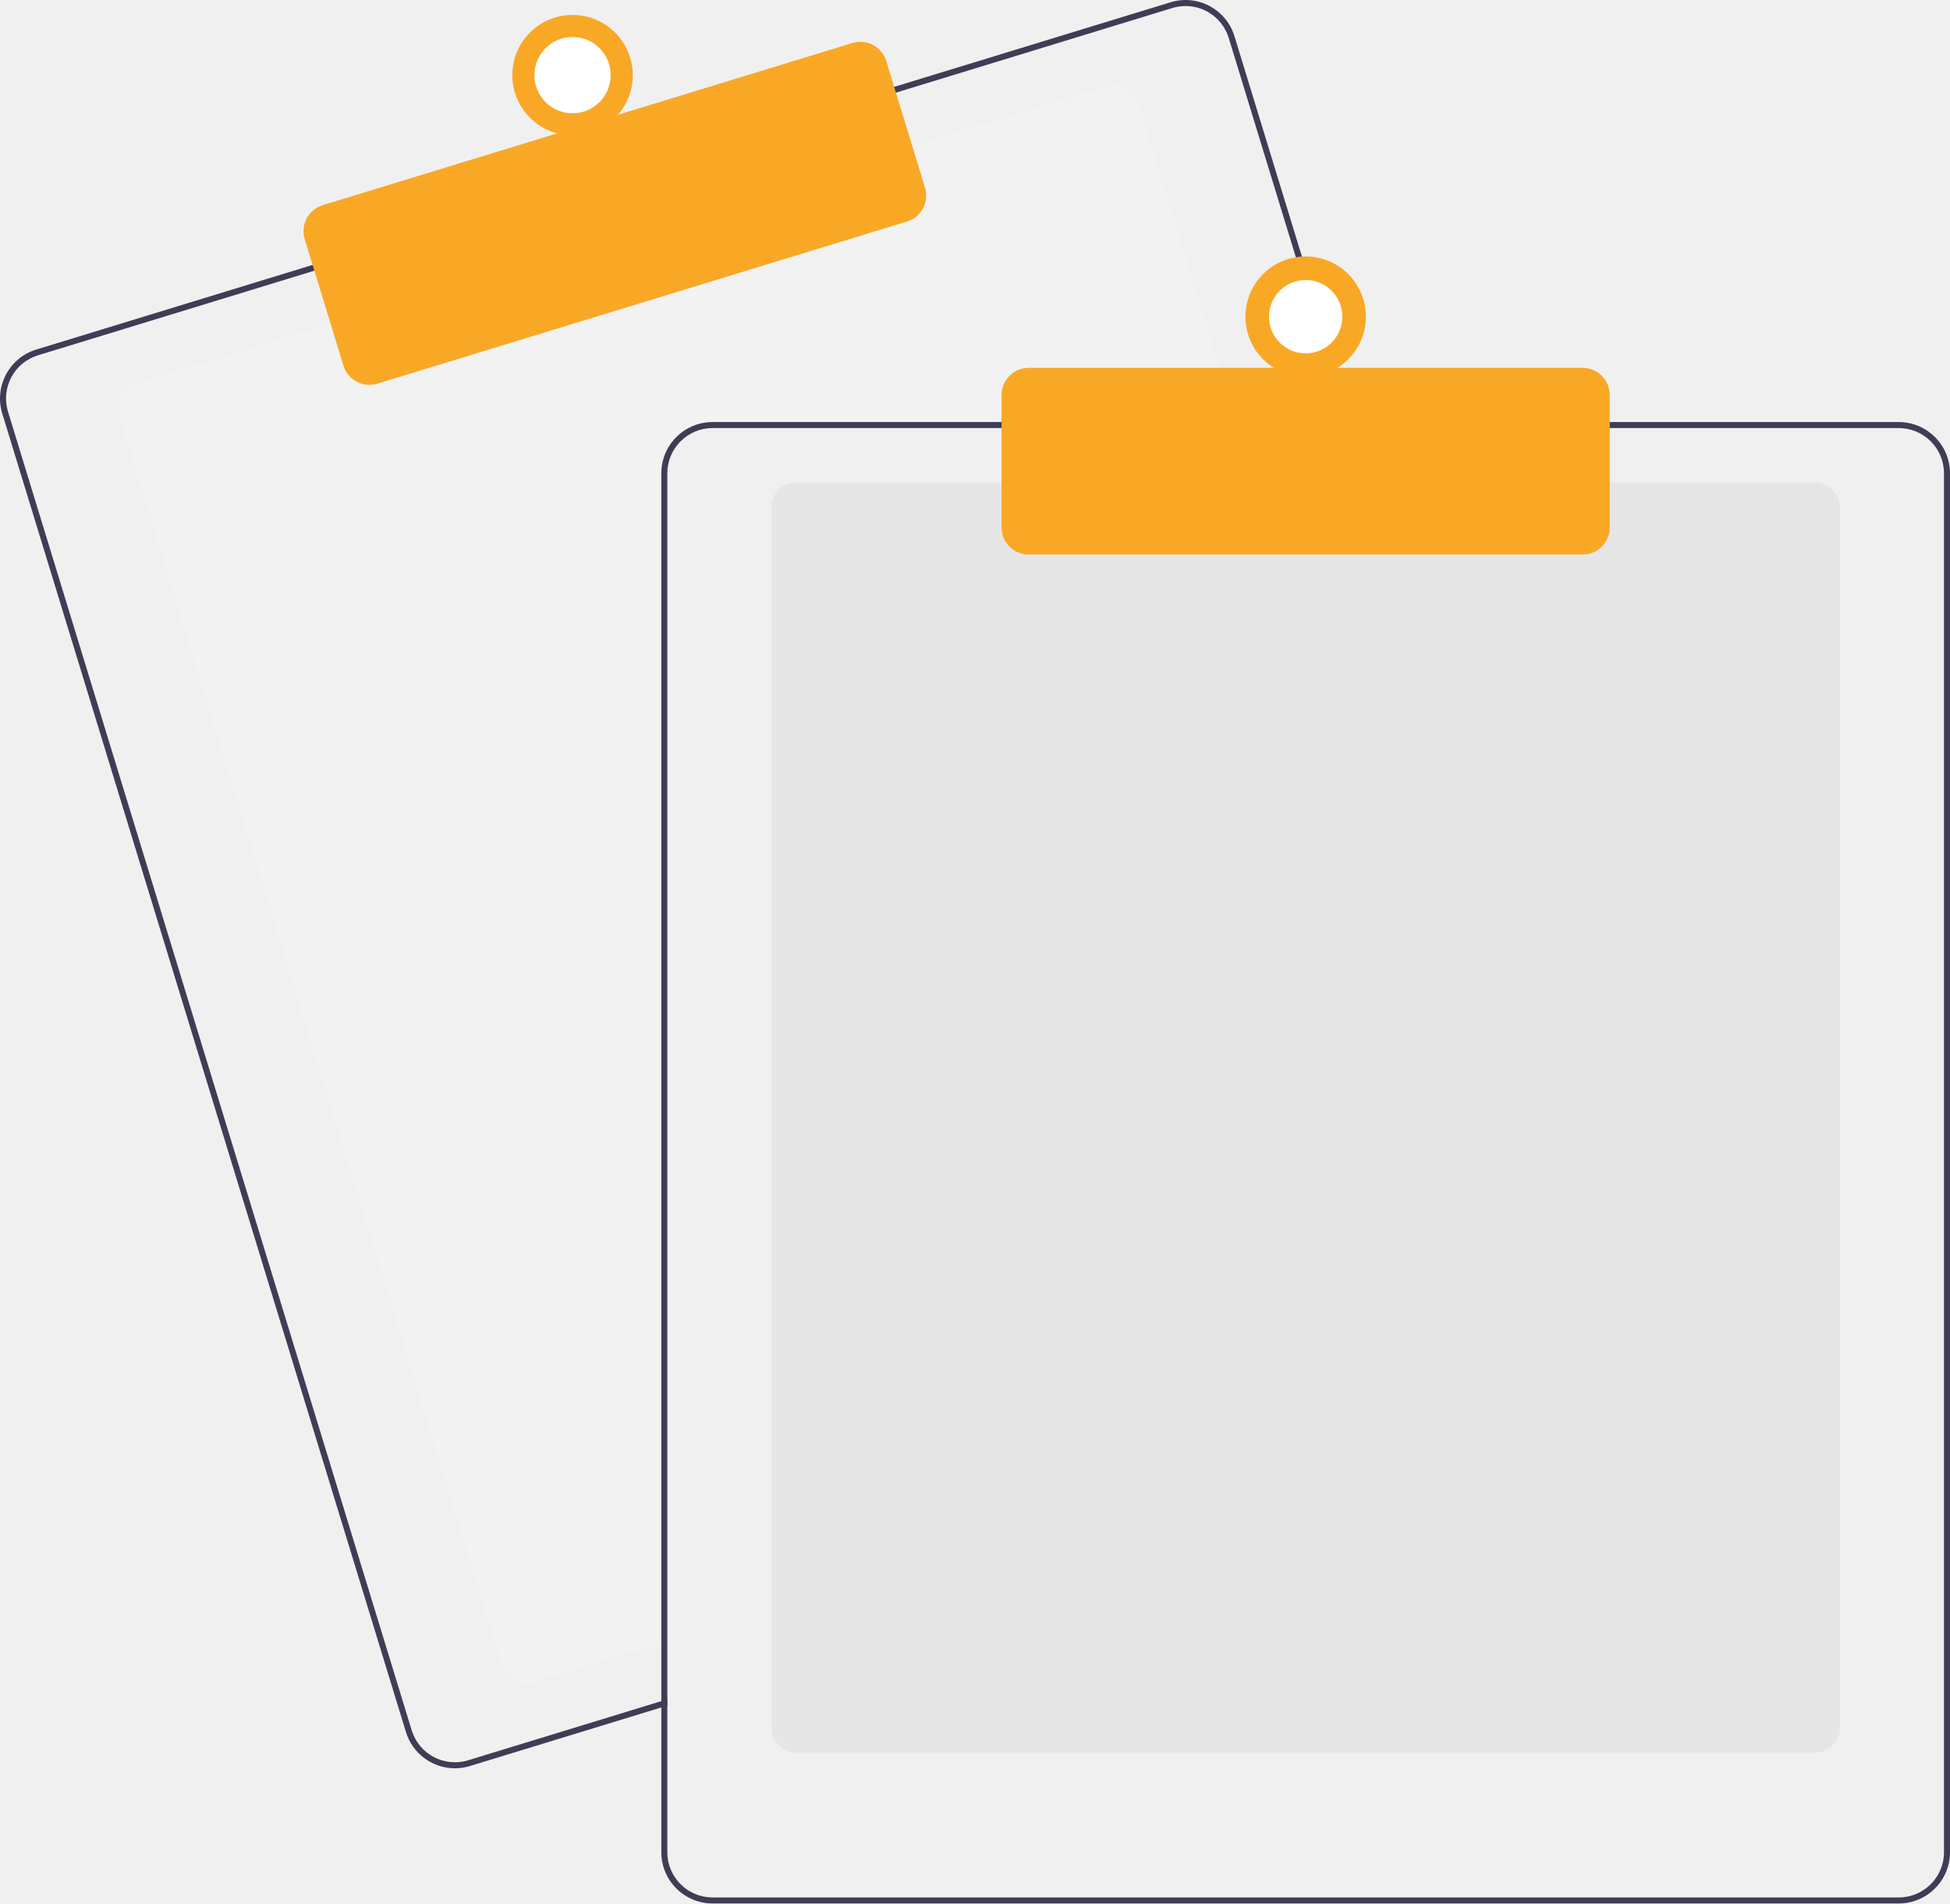
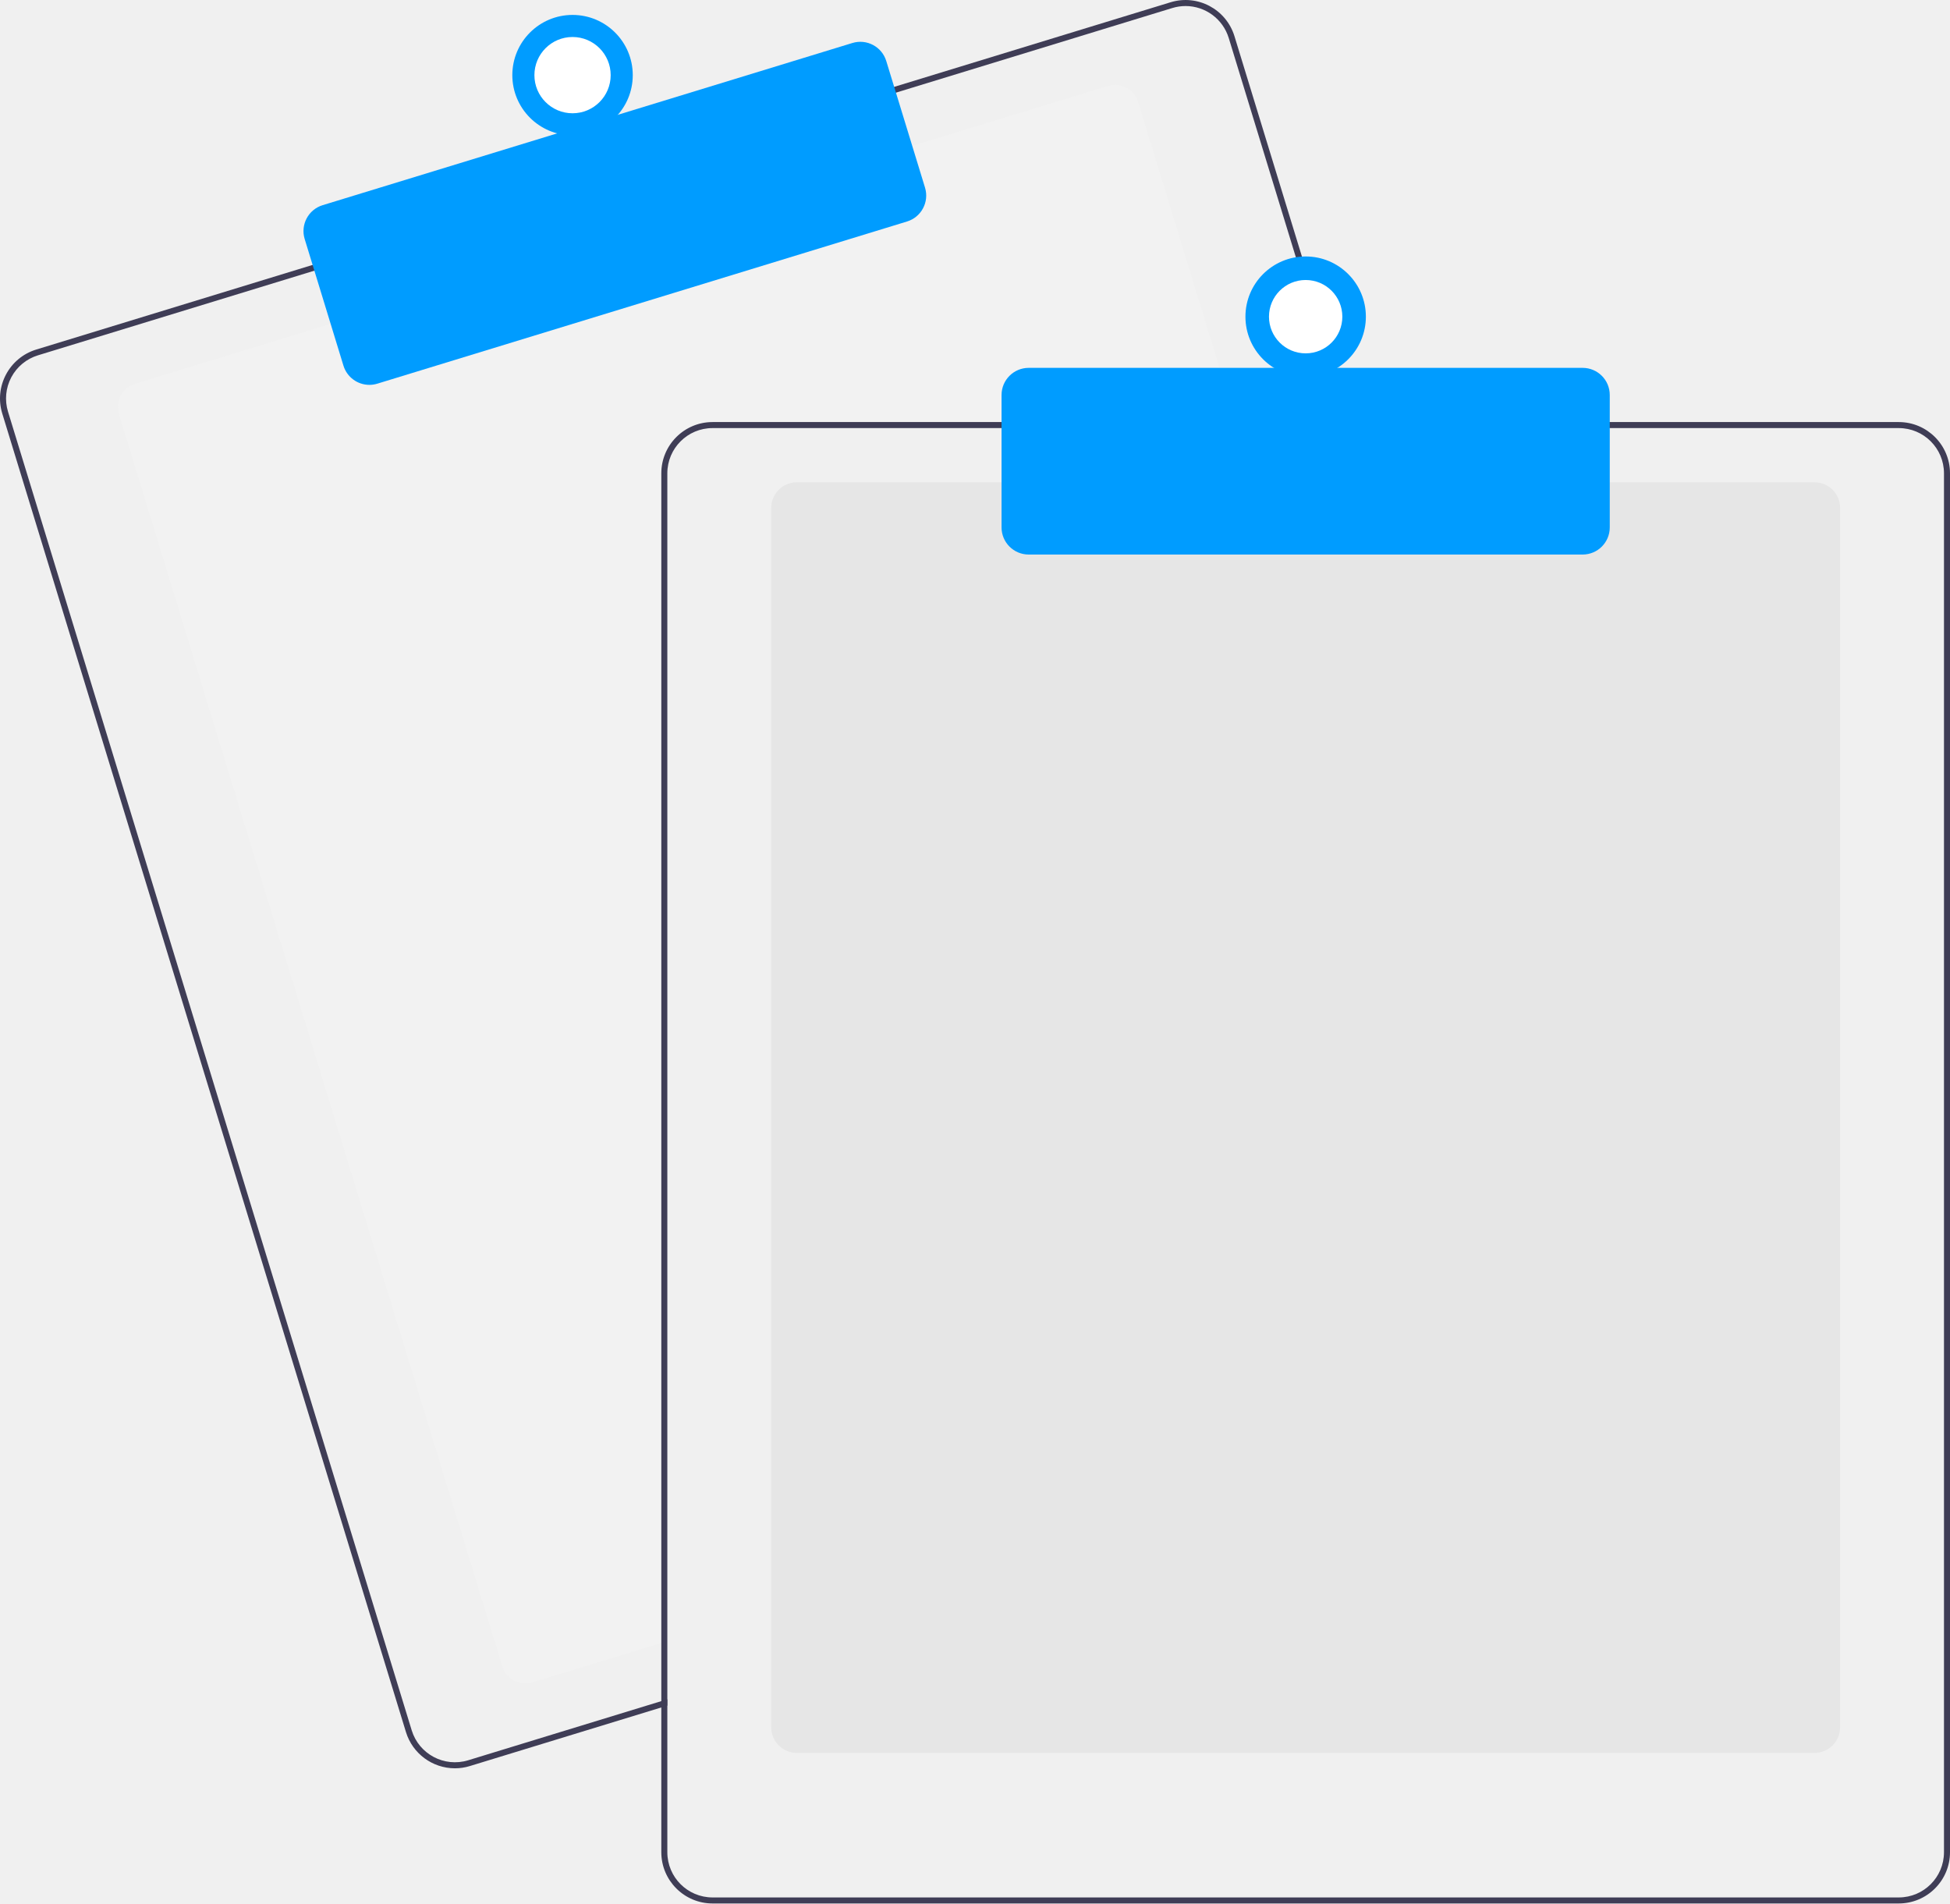
<svg xmlns="http://www.w3.org/2000/svg" data-name="Layer 1" width="647.636" height="632.174" viewBox="0 0 647.636 632.174">
  <path d="M687.328,276.087H512.818a15.018,15.018,0,0,0-15,15v387.85l-2,.61-42.81,13.11a8.007,8.007,0,0,1-9.99-5.31L315.678,271.397a8.003,8.003,0,0,1,5.31-9.99l65.97-20.2,191.25-58.54,65.97-20.2a7.989,7.989,0,0,1,9.99,5.3l32.55,106.32Z" transform="translate(-276.1819 -133.9131)" fill="#f2f2f2" />
  <path d="M725.408,274.087l-39.23-128.14a16.994,16.994,0,0,0-21.23-11.28l-92.75,28.39L380.958,221.607l-92.75,28.4a17.015,17.015,0,0,0-11.28,21.23l134.08,437.93a17.027,17.027,0,0,0,16.26,12.03,16.789,16.789,0,0,0,4.97-.75l63.58-19.46,2-.62v-2.09l-2,.61-64.17,19.65a15.015,15.015,0,0,1-18.73-9.95l-134.07-437.94a14.979,14.979,0,0,1,9.95-18.73l92.75-28.4,191.24-58.54,92.75-28.4a15.156,15.156,0,0,1,4.41-.66,15.015,15.015,0,0,1,14.32,10.61l39.05,127.56.62,2h2.08Z" transform="translate(-276.1819 -133.9131)" fill="#3f3d56" />
-   <path d="M398.863,261.734a9.016,9.016,0,0,1-8.611-6.367l-12.88-42.072a8.999,8.999,0,0,1,5.971-11.24l175.939-53.864a9.009,9.009,0,0,1,11.241,5.971l12.88,42.072a9.01,9.01,0,0,1-5.971,11.241L401.492,261.339A8.976,8.976,0,0,1,398.863,261.734Z" transform="translate(-276.1819 -133.9131)" fill="#f9a826" />
-   <circle cx="190.154" cy="24.955" r="20" fill="#f9a826" />
+   <path d="M398.863,261.734a9.016,9.016,0,0,1-8.611-6.367l-12.88-42.072a8.999,8.999,0,0,1,5.971-11.24l175.939-53.864a9.009,9.009,0,0,1,11.241,5.971l12.88,42.072a9.01,9.01,0,0,1-5.971,11.241L401.492,261.339A8.976,8.976,0,0,1,398.863,261.734Z" transform="translate(-276.1819 -133.9131)" fill="#009cff" />
+   <circle cx="190.154" cy="24.955" r="20" fill="#009cff" />
  <circle cx="190.154" cy="24.955" r="12.665" fill="#fff" />
  <path d="M878.818,716.087h-338a8.51,8.51,0,0,1-8.5-8.5v-405a8.51,8.51,0,0,1,8.5-8.5h338a8.51,8.51,0,0,1,8.5,8.5v405A8.51,8.51,0,0,1,878.818,716.087Z" transform="translate(-276.1819 -133.9131)" fill="#e6e6e6" />
  <path d="M723.318,274.087h-210.5a17.024,17.024,0,0,0-17,17v407.8l2-.61v-407.19a15.018,15.018,0,0,1,15-15H723.938Zm183.5,0h-394a17.024,17.024,0,0,0-17,17v458a17.024,17.024,0,0,0,17,17h394a17.024,17.024,0,0,0,17-17v-458A17.024,17.024,0,0,0,906.818,274.087Zm15,475a15.018,15.018,0,0,1-15,15h-394a15.018,15.018,0,0,1-15-15v-458a15.018,15.018,0,0,1,15-15h394a15.018,15.018,0,0,1,15,15Z" transform="translate(-276.1819 -133.9131)" fill="#3f3d56" />
-   <path d="M801.818,318.087h-184a9.01,9.01,0,0,1-9-9v-44a9.01,9.01,0,0,1,9-9h184a9.01,9.01,0,0,1,9,9v44A9.01,9.01,0,0,1,801.818,318.087Z" transform="translate(-276.1819 -133.9131)" fill="#f9a826" />
-   <circle cx="433.636" cy="105.174" r="20" fill="#f9a826" />
+   <path d="M801.818,318.087h-184a9.01,9.01,0,0,1-9-9v-44a9.01,9.01,0,0,1,9-9h184a9.01,9.01,0,0,1,9,9v44A9.01,9.01,0,0,1,801.818,318.087Z" transform="translate(-276.1819 -133.9131)" fill="#009cff" />
+   <circle cx="433.636" cy="105.174" r="20" fill="#009cff" />
  <circle cx="433.636" cy="105.174" r="12.182" fill="#fff" />
</svg>
